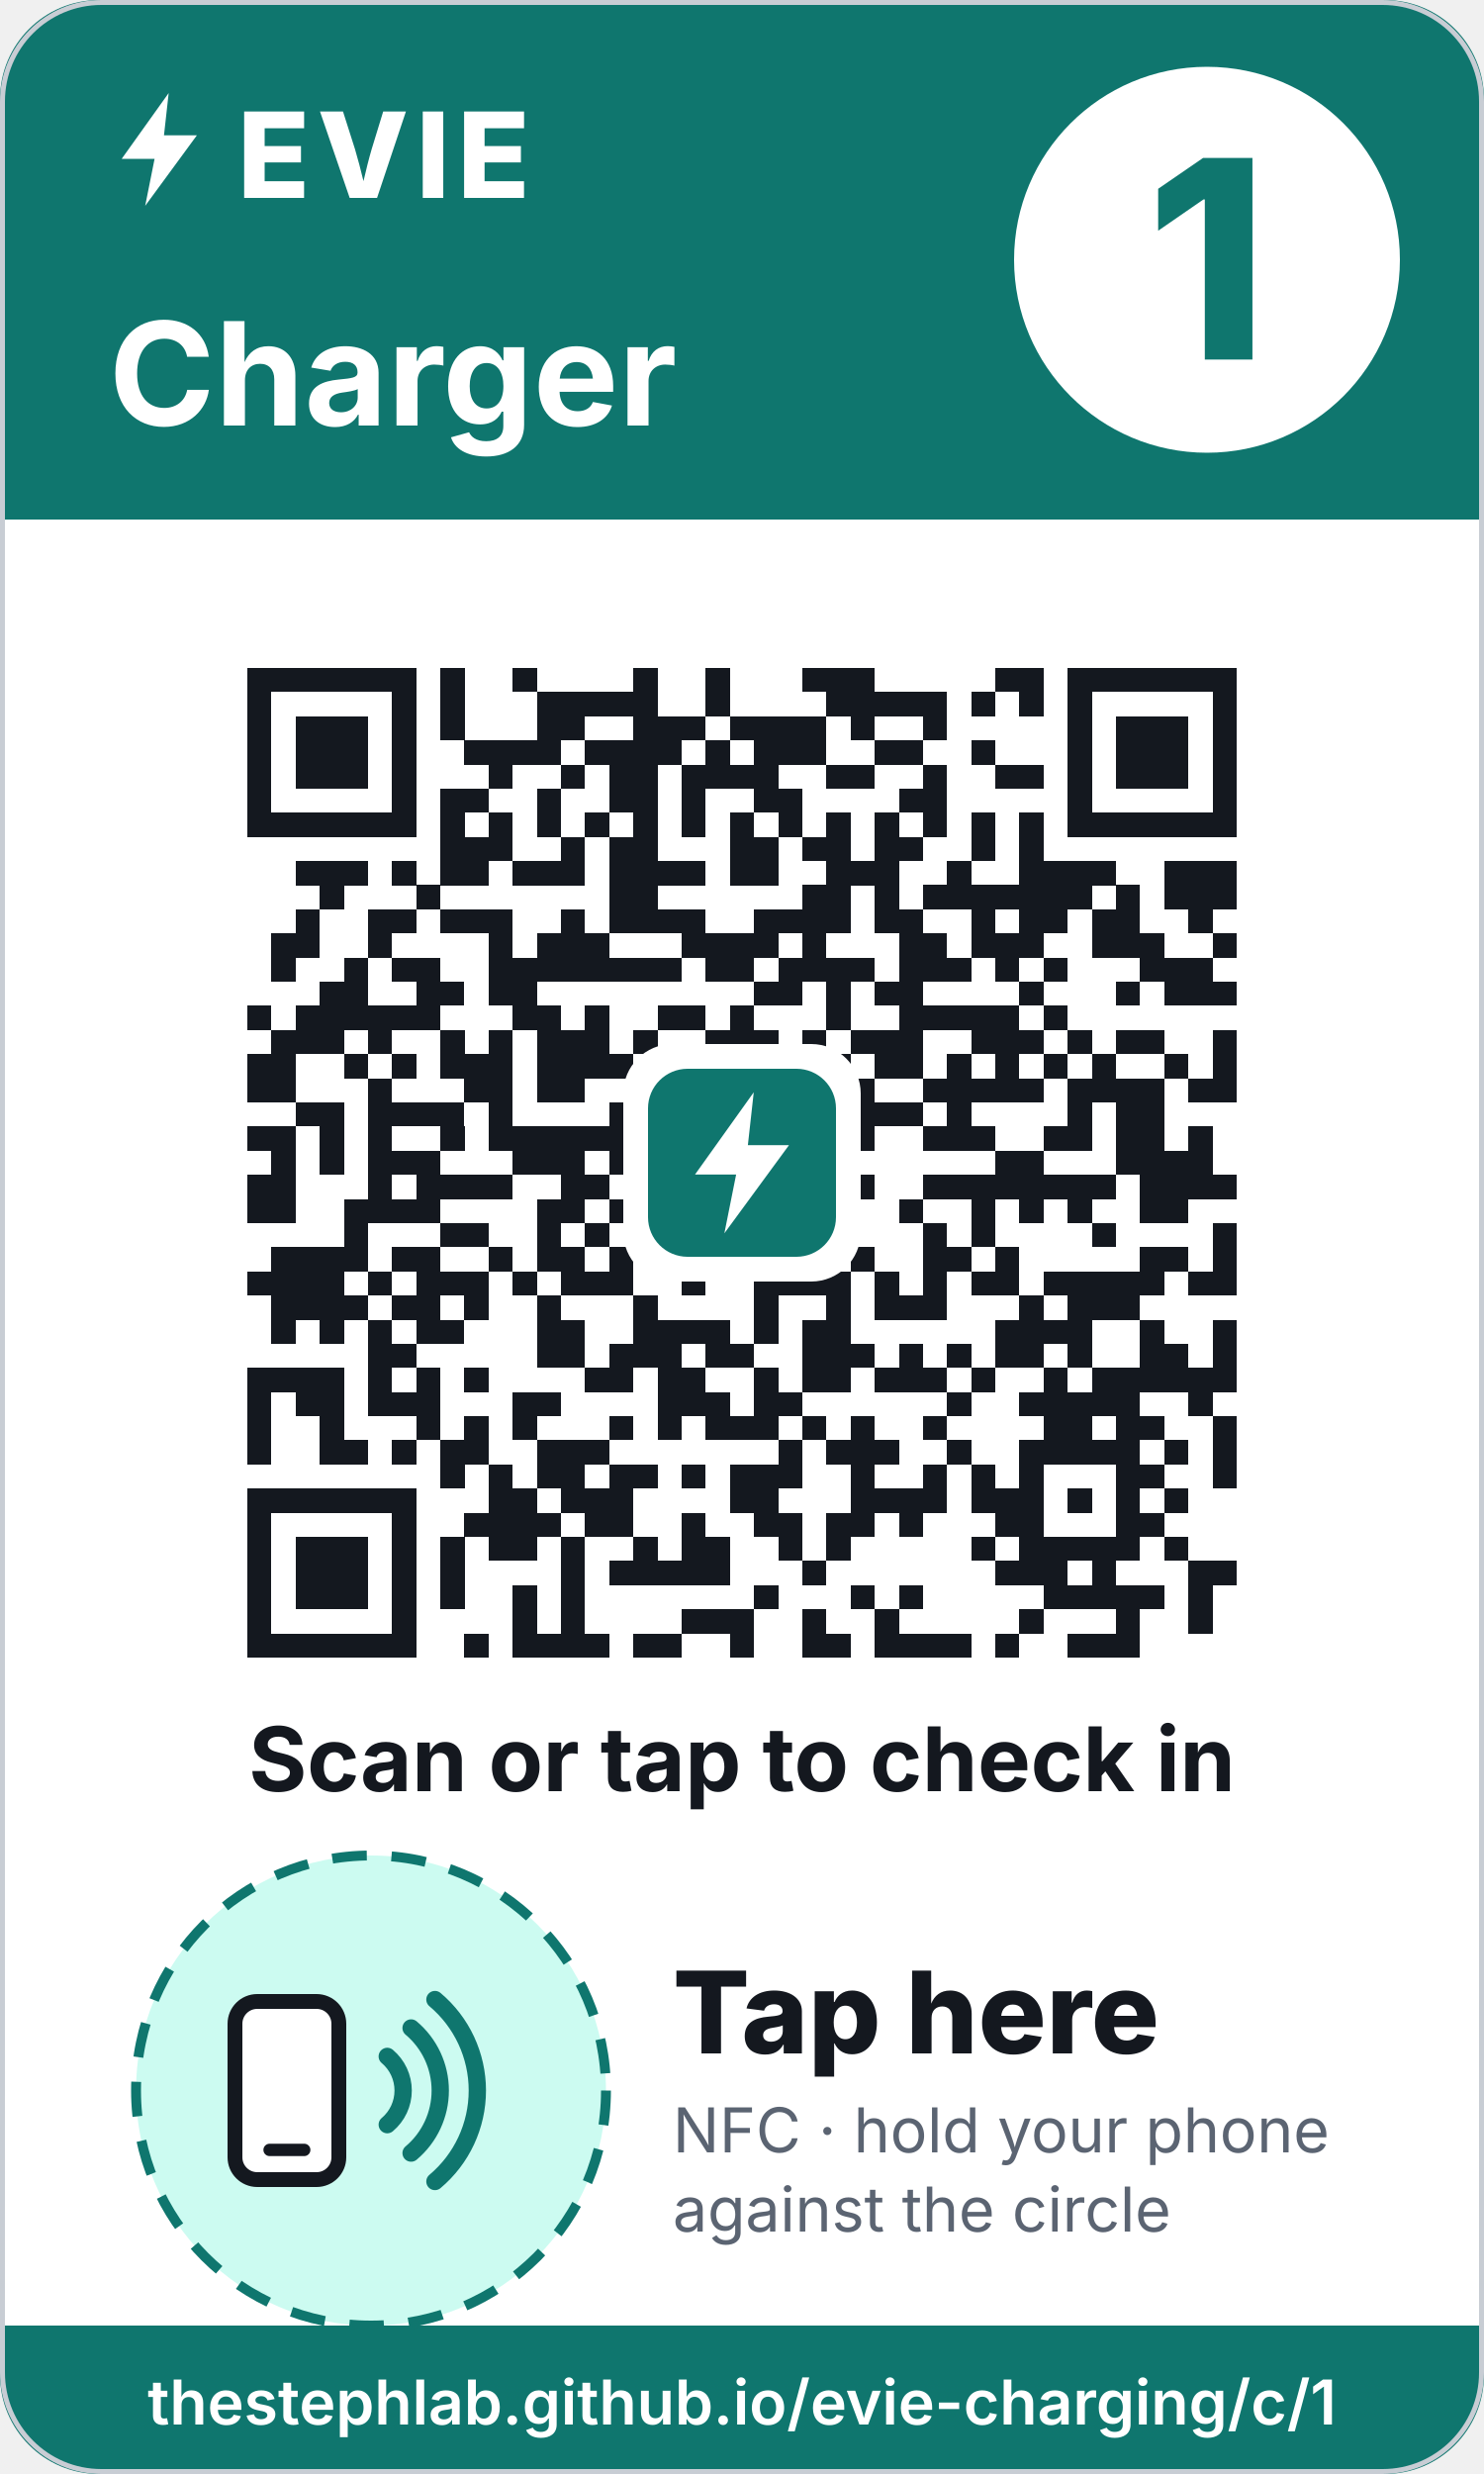
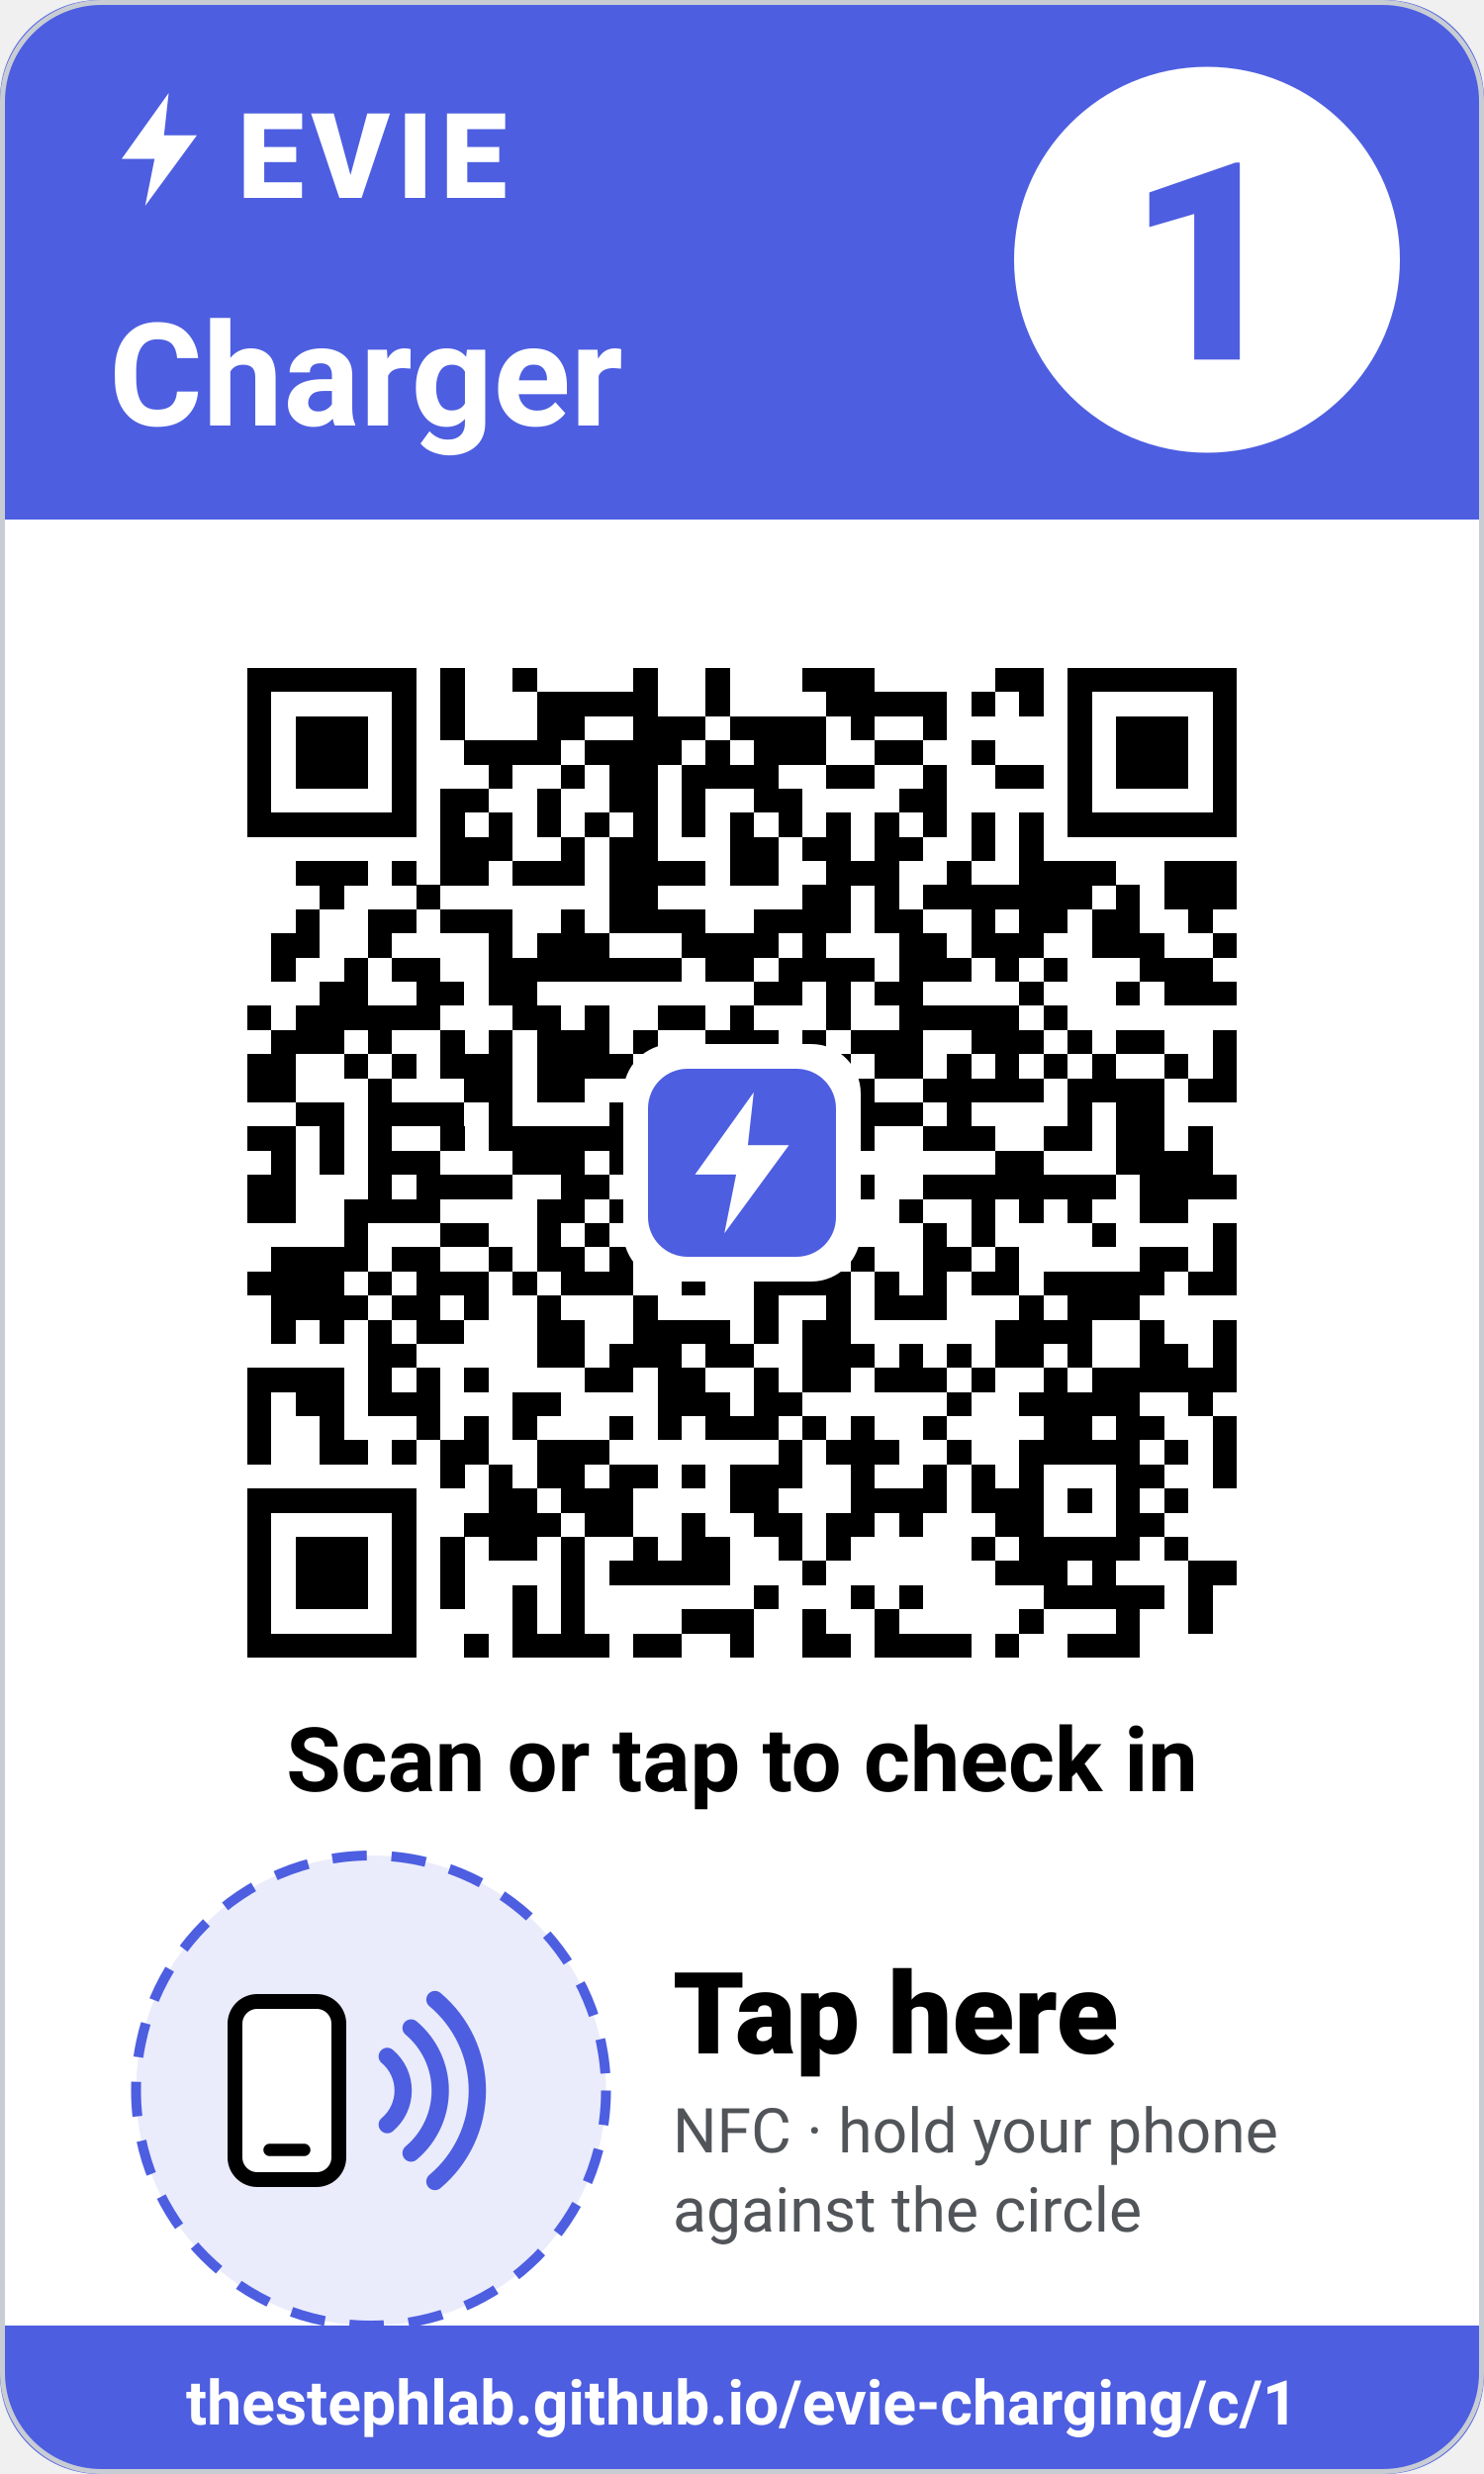
<svg xmlns="http://www.w3.org/2000/svg" width="60mm" height="100mm" viewBox="0 0 600 1000">
  <g>
    <defs>
      <clipPath id="evie-clip-1">
        <rect width="600" height="1000" rx="40" />
      </clipPath>
    </defs>
-     <g clip-path="url(#evie-clip-1)" font-family="'Inter', 'Segoe UI', 'Helvetica Neue', Arial, sans-serif">
+     <g clip-path="url(#evie-clip-1)" font-family="'Roboto', 'Segoe UI', 'Helvetica Neue', Arial, sans-serif">
      <rect width="600" height="1000" fill="#fff" />
-       <rect width="600" height="210" fill="#0f766e" />
+       <rect width="600" height="210" fill="#4D5EE0" />
      <path d="M36 8 16 36h14l-4 20 22-30H34z" transform="translate(34 30) scale(.95)" fill="#fff" />
      <text x="96" y="80" font-size="48" font-weight="800" letter-spacing="3" fill="#fff">EVIE</text>
      <text x="44" y="172" font-size="58" font-weight="700" fill="#fff">Charger</text>
      <circle cx="488" cy="105" r="78" fill="#fff" />
-       <text x="488" y="145.32" text-anchor="middle" font-size="112" font-weight="800" fill="#0f766e">1</text>
-       <path d="M100 270h68.29v9.76h-68.29zM178.05 270h9.76v9.76h-9.76zM207.32 270h9.76v9.76h-9.76zM256.1 270h9.76v9.76h-9.76zM285.37 270h9.76v9.76h-9.76zM324.39 270h29.27v9.76h-29.27zM402.44 270h19.51v9.76h-19.51zM431.71 270h68.29v9.76h-68.29zM100 279.76h9.76v9.76h-9.76zM158.54 279.76h9.76v9.76h-9.76zM178.05 279.76h9.76v9.76h-9.76zM217.07 279.76h48.78v9.76h-48.78zM285.37 279.76h9.76v9.76h-9.76zM334.15 279.76h48.78v9.76h-48.78zM392.68 279.76h9.76v9.76h-9.76zM412.2 279.76h9.76v9.76h-9.76zM431.71 279.76h9.76v9.76h-9.76zM490.24 279.76h9.76v9.76h-9.76zM100 289.51h9.76v9.76h-9.76zM119.51 289.51h29.27v9.76h-29.27zM158.54 289.51h9.76v9.76h-9.76zM178.05 289.51h9.76v9.76h-9.76zM217.07 289.51h19.51v9.76h-19.51zM256.1 289.51h29.27v9.76h-29.27zM295.12 289.51h39.02v9.76h-39.02zM343.9 289.51h9.76v9.76h-9.76zM373.17 289.51h9.76v9.76h-9.76zM431.71 289.51h9.76v9.76h-9.76zM451.22 289.51h29.27v9.76h-29.27zM490.24 289.51h9.76v9.76h-9.76zM100 299.27h9.76v9.76h-9.76zM119.51 299.27h29.27v9.76h-29.27zM158.54 299.27h9.76v9.76h-9.76zM187.8 299.27h39.02v9.76h-39.02zM236.59 299.27h39.02v9.76h-39.02zM285.37 299.27h9.76v9.76h-9.76zM304.88 299.27h29.27v9.76h-29.27zM353.66 299.27h19.51v9.76h-19.51zM392.68 299.27h9.76v9.76h-9.76zM431.71 299.27h9.76v9.76h-9.76zM451.22 299.27h29.27v9.76h-29.27zM490.24 299.27h9.76v9.76h-9.76zM100 309.02h9.76v9.76h-9.76zM119.51 309.02h29.27v9.76h-29.27zM158.54 309.02h9.76v9.76h-9.76zM197.56 309.02h9.76v9.76h-9.76zM226.83 309.02h9.76v9.76h-9.76zM246.34 309.02h19.51v9.76h-19.51zM275.61 309.02h39.02v9.76h-39.02zM334.15 309.02h19.51v9.76h-19.51zM373.17 309.02h9.76v9.76h-9.76zM402.44 309.02h19.51v9.76h-19.51zM431.71 309.02h9.76v9.76h-9.76zM451.22 309.02h29.27v9.76h-29.27zM490.24 309.02h9.76v9.76h-9.76zM100 318.78h9.76v9.76h-9.76zM158.54 318.78h9.76v9.76h-9.76zM178.05 318.78h19.51v9.76h-19.51zM217.07 318.78h9.76v9.76h-9.76zM246.34 318.78h19.51v9.76h-19.51zM275.61 318.78h9.76v9.76h-9.76zM304.88 318.78h19.51v9.76h-19.51zM363.41 318.78h19.51v9.76h-19.51zM431.71 318.78h9.76v9.76h-9.76zM490.24 318.78h9.76v9.76h-9.76zM100 328.54h68.29v9.76h-68.29zM178.05 328.54h9.76v9.76h-9.76zM197.56 328.54h9.76v9.76h-9.76zM217.07 328.54h9.76v9.76h-9.76zM236.59 328.54h9.76v9.76h-9.76zM256.1 328.54h9.76v9.76h-9.76zM275.61 328.54h9.76v9.76h-9.76zM295.12 328.54h9.76v9.76h-9.76zM314.63 328.54h9.76v9.76h-9.76zM334.15 328.54h9.76v9.76h-9.76zM353.66 328.54h9.76v9.76h-9.76zM373.17 328.54h9.76v9.76h-9.76zM392.68 328.54h9.76v9.76h-9.76zM412.2 328.54h9.76v9.76h-9.76zM431.71 328.54h68.29v9.76h-68.29zM178.05 338.29h29.27v9.76h-29.27zM226.83 338.29h9.76v9.76h-9.76zM246.34 338.29h19.51v9.76h-19.51zM295.12 338.29h19.51v9.76h-19.51zM324.39 338.29h19.51v9.76h-19.51zM353.66 338.29h19.51v9.76h-19.51zM392.68 338.29h9.76v9.76h-9.76zM412.2 338.29h9.76v9.76h-9.76zM119.51 348.05h29.27v9.76h-29.27zM158.54 348.05h9.76v9.76h-9.76zM178.05 348.05h19.51v9.76h-19.51zM207.32 348.05h29.27v9.76h-29.27zM246.34 348.05h39.02v9.76h-39.02zM295.12 348.05h19.51v9.76h-19.51zM334.15 348.05h29.27v9.76h-29.27zM382.93 348.05h9.76v9.76h-9.76zM412.2 348.05h39.02v9.76h-39.02zM470.73 348.05h29.27v9.76h-29.27zM129.27 357.8h9.76v9.76h-9.76zM168.29 357.8h9.76v9.76h-9.76zM246.34 357.8h19.51v9.76h-19.51zM324.39 357.8h19.51v9.76h-19.51zM353.66 357.8h9.76v9.76h-9.76zM373.17 357.8h68.29v9.76h-68.29zM451.22 357.8h9.76v9.76h-9.76zM470.73 357.8h29.27v9.76h-29.27zM119.51 367.56h9.76v9.76h-9.76zM148.78 367.56h19.51v9.76h-19.51zM178.05 367.56h29.27v9.76h-29.27zM226.83 367.56h9.76v9.76h-9.76zM246.34 367.56h39.02v9.76h-39.02zM304.88 367.56h39.02v9.76h-39.02zM353.66 367.56h19.51v9.76h-19.51zM392.68 367.56h9.76v9.76h-9.76zM412.2 367.56h19.51v9.76h-19.51zM441.46 367.56h19.51v9.76h-19.51zM480.49 367.56h9.76v9.76h-9.76zM109.76 377.32h19.51v9.76h-19.51zM148.78 377.32h9.76v9.76h-9.76zM197.56 377.32h9.76v9.76h-9.76zM217.07 377.32h29.27v9.76h-29.27zM275.61 377.32h39.02v9.76h-39.02zM324.39 377.32h9.76v9.76h-9.76zM363.41 377.32h19.51v9.76h-19.51zM392.68 377.32h29.27v9.76h-29.27zM441.46 377.32h29.27v9.76h-29.27zM490.24 377.32h9.76v9.76h-9.76zM109.76 387.07h9.76v9.76h-9.76zM139.02 387.07h9.76v9.76h-9.76zM158.54 387.07h19.51v9.76h-19.51zM197.56 387.07h78.05v9.76h-78.05zM285.37 387.07h19.51v9.76h-19.51zM314.63 387.07h39.02v9.76h-39.02zM363.41 387.07h29.27v9.76h-29.27zM402.44 387.07h9.76v9.76h-9.76zM421.95 387.07h9.76v9.76h-9.76zM460.98 387.07h29.27v9.76h-29.27zM129.27 396.83h19.51v9.76h-19.51zM168.29 396.83h19.51v9.76h-19.51zM197.56 396.83h19.51v9.76h-19.51zM304.88 396.83h19.51v9.76h-19.51zM334.15 396.83h9.76v9.76h-9.76zM353.66 396.83h19.51v9.76h-19.51zM412.2 396.83h9.76v9.76h-9.76zM451.22 396.83h9.76v9.76h-9.76zM470.73 396.83h29.27v9.76h-29.27zM100 406.59h9.76v9.76h-9.76zM119.51 406.59h58.54v9.76h-58.54zM207.32 406.59h19.51v9.76h-19.51zM236.59 406.59h9.76v9.76h-9.76zM265.85 406.59h19.51v9.76h-19.51zM295.12 406.59h9.76v9.76h-9.76zM334.15 406.59h9.76v9.76h-9.76zM363.41 406.59h48.78v9.76h-48.78zM421.95 406.59h9.76v9.76h-9.76zM109.76 416.34h29.27v9.76h-29.27zM148.78 416.34h9.76v9.76h-9.76zM178.05 416.34h9.76v9.76h-9.76zM197.56 416.34h9.76v9.76h-9.76zM217.07 416.34h29.27v9.76h-29.27zM256.1 416.34h9.76v9.76h-9.76zM285.37 416.34h29.27v9.76h-29.27zM324.39 416.34h9.76v9.76h-9.76zM343.9 416.34h29.27v9.76h-29.27zM392.68 416.34h29.27v9.76h-29.27zM431.71 416.34h9.76v9.76h-9.76zM451.22 416.34h19.51v9.76h-19.51zM490.24 416.34h9.76v9.76h-9.76zM100 426.1h19.51v9.76h-19.51zM139.02 426.1h9.76v9.76h-9.76zM158.54 426.1h9.76v9.76h-9.76zM178.05 426.1h29.27v9.76h-29.27zM217.07 426.1h39.02v9.76h-39.02zM265.85 426.1h19.51v9.76h-19.51zM295.12 426.1h19.51v9.76h-19.51zM334.15 426.1h9.76v9.76h-9.76zM353.66 426.1h19.51v9.76h-19.51zM382.93 426.1h9.76v9.76h-9.76zM402.44 426.1h9.76v9.76h-9.76zM421.95 426.1h9.76v9.76h-9.76zM441.46 426.1h9.76v9.76h-9.76zM470.73 426.1h9.76v9.76h-9.76zM490.24 426.1h9.76v9.76h-9.76zM100 435.85h19.51v9.76h-19.51zM148.78 435.85h9.76v9.76h-9.76zM187.8 435.85h19.51v9.76h-19.51zM217.07 435.85h19.51v9.76h-19.51zM275.61 435.85h19.51v9.76h-19.51zM314.63 435.85h39.02v9.76h-39.02zM373.17 435.85h48.78v9.76h-48.78zM431.71 435.85h39.02v9.76h-39.02zM480.49 435.85h19.51v9.76h-19.51zM119.51 445.61h19.51v9.76h-19.51zM148.78 445.61h39.02v9.76h-39.02zM197.56 445.61h9.76v9.76h-9.76zM246.34 445.61h29.27v9.76h-29.27zM285.37 445.61h9.76v9.76h-9.76zM314.63 445.61h58.54v9.76h-58.54zM382.93 445.61h9.76v9.76h-9.76zM431.71 445.61h9.76v9.76h-9.76zM451.22 445.61h19.51v9.76h-19.51zM100 455.37h19.51v9.76h-19.51zM129.27 455.37h9.76v9.76h-9.76zM148.78 455.37h9.76v9.76h-9.76zM178.05 455.37h9.76v9.76h-9.76zM197.56 455.37h58.54v9.76h-58.54zM265.85 455.37h9.76v9.76h-9.76zM295.12 455.37h29.27v9.76h-29.27zM343.9 455.37h9.76v9.76h-9.76zM373.17 455.37h29.27v9.76h-29.27zM421.95 455.37h19.51v9.76h-19.51zM451.22 455.37h19.51v9.76h-19.51zM480.49 455.37h9.76v9.76h-9.76zM109.76 465.12h9.76v9.76h-9.76zM129.27 465.12h9.76v9.76h-9.76zM148.78 465.12h29.27v9.76h-29.27zM207.32 465.12h29.27v9.76h-29.27zM246.34 465.12h29.27v9.76h-29.27zM285.37 465.12h9.76v9.76h-9.76zM334.15 465.12h9.76v9.76h-9.76zM402.44 465.12h19.51v9.76h-19.51zM451.22 465.12h39.02v9.76h-39.02zM100 474.88h19.51v9.76h-19.51zM148.78 474.88h9.76v9.76h-9.76zM168.29 474.88h39.02v9.76h-39.02zM226.83 474.88h19.51v9.76h-19.51zM256.1 474.88h19.51v9.76h-19.51zM304.88 474.88h9.76v9.76h-9.76zM324.39 474.88h9.76v9.76h-9.76zM343.9 474.88h9.76v9.76h-9.76zM373.17 474.88h78.05v9.76h-78.05zM460.98 474.88h39.02v9.76h-39.02zM100 484.63h19.51v9.76h-19.51zM139.02 484.63h39.02v9.76h-39.02zM217.07 484.63h19.51v9.76h-19.51zM246.34 484.63h9.76v9.76h-9.76zM265.85 484.63h9.76v9.76h-9.76zM285.37 484.63h9.76v9.76h-9.76zM334.15 484.63h9.76v9.76h-9.76zM363.41 484.63h9.76v9.76h-9.76zM392.68 484.63h9.76v9.76h-9.76zM412.2 484.63h9.76v9.76h-9.76zM431.71 484.63h9.76v9.76h-9.76zM460.98 484.63h19.51v9.76h-19.51zM139.02 494.39h9.76v9.76h-9.76zM178.05 494.39h19.51v9.76h-19.51zM217.07 494.39h9.76v9.76h-9.76zM236.59 494.39h9.76v9.76h-9.76zM256.1 494.39h9.76v9.76h-9.76zM285.37 494.39h19.51v9.76h-19.51zM324.39 494.39h19.51v9.76h-19.51zM373.17 494.39h9.76v9.76h-9.76zM392.68 494.39h9.76v9.76h-9.76zM441.46 494.39h9.76v9.76h-9.76zM490.24 494.39h9.76v9.76h-9.76zM109.76 504.15h39.02v9.76h-39.02zM158.54 504.15h19.51v9.76h-19.51zM197.56 504.15h9.76v9.76h-9.76zM217.07 504.15h19.51v9.76h-19.51zM246.34 504.15h9.76v9.76h-9.76zM275.61 504.15h29.27v9.76h-29.27zM314.63 504.15h19.51v9.76h-19.51zM343.9 504.15h9.76v9.76h-9.76zM373.17 504.15h19.51v9.76h-19.51zM402.44 504.15h9.76v9.76h-9.76zM460.98 504.15h19.51v9.76h-19.51zM490.24 504.15h9.76v9.76h-9.76zM100 513.9h39.02v9.76h-39.02zM148.78 513.9h9.76v9.76h-9.76zM168.29 513.9h29.27v9.76h-29.27zM207.32 513.9h9.76v9.76h-9.76zM226.83 513.9h29.27v9.76h-29.27zM275.61 513.9h9.76v9.76h-9.76zM304.88 513.9h39.02v9.76h-39.02zM353.66 513.9h9.76v9.76h-9.76zM373.17 513.9h9.76v9.76h-9.76zM392.68 513.9h19.51v9.76h-19.51zM421.95 513.9h48.78v9.76h-48.78zM480.49 513.9h19.51v9.76h-19.51zM109.76 523.66h39.02v9.76h-39.02zM158.54 523.66h19.51v9.76h-19.51zM187.8 523.66h9.76v9.76h-9.76zM217.07 523.66h9.76v9.76h-9.76zM256.1 523.66h9.76v9.76h-9.76zM304.88 523.66h9.76v9.76h-9.76zM334.15 523.66h9.76v9.76h-9.76zM353.66 523.66h29.27v9.76h-29.27zM412.2 523.66h9.76v9.76h-9.76zM431.71 523.66h29.27v9.76h-29.27zM109.76 533.41h9.76v9.76h-9.76zM129.27 533.41h9.76v9.76h-9.76zM148.78 533.41h9.76v9.76h-9.76zM168.29 533.41h19.51v9.76h-19.51zM217.07 533.41h19.51v9.76h-19.51zM256.1 533.41h39.02v9.76h-39.02zM304.88 533.41h9.76v9.76h-9.76zM324.39 533.41h19.51v9.76h-19.51zM402.44 533.41h39.02v9.76h-39.02zM460.98 533.41h9.76v9.76h-9.76zM490.24 533.41h9.76v9.76h-9.76zM148.78 543.17h19.51v9.76h-19.51zM217.07 543.17h19.51v9.76h-19.51zM246.34 543.17h29.27v9.76h-29.27zM285.37 543.17h19.51v9.76h-19.51zM324.39 543.17h29.27v9.76h-29.27zM363.41 543.17h9.76v9.76h-9.76zM382.93 543.17h9.76v9.76h-9.76zM402.44 543.17h19.51v9.76h-19.51zM431.71 543.17h9.76v9.76h-9.76zM460.98 543.17h19.51v9.76h-19.51zM490.24 543.17h9.76v9.76h-9.76zM100 552.93h39.02v9.76h-39.02zM148.78 552.93h9.76v9.76h-9.76zM168.29 552.93h9.76v9.76h-9.76zM187.8 552.93h9.76v9.76h-9.76zM236.59 552.93h19.51v9.76h-19.51zM265.85 552.93h19.51v9.76h-19.51zM304.88 552.93h9.76v9.76h-9.76zM324.39 552.93h19.51v9.76h-19.51zM353.66 552.93h29.27v9.76h-29.27zM392.68 552.93h9.76v9.76h-9.76zM421.95 552.93h9.76v9.76h-9.76zM441.46 552.93h58.54v9.76h-58.54zM100 562.68h9.76v9.76h-9.76zM119.51 562.68h19.51v9.76h-19.51zM148.78 562.68h29.27v9.76h-29.27zM207.32 562.68h19.51v9.76h-19.51zM265.85 562.68h29.27v9.76h-29.27zM304.88 562.68h19.51v9.76h-19.51zM382.93 562.68h9.76v9.76h-9.76zM412.2 562.68h48.78v9.76h-48.78zM480.49 562.68h9.76v9.76h-9.76zM100 572.44h9.76v9.76h-9.76zM129.27 572.44h9.76v9.76h-9.76zM168.29 572.44h9.76v9.76h-9.76zM187.8 572.44h9.76v9.76h-9.76zM207.32 572.44h9.76v9.76h-9.76zM246.34 572.44h9.76v9.76h-9.76zM265.85 572.44h9.76v9.76h-9.76zM285.37 572.44h29.27v9.76h-29.27zM324.39 572.44h9.76v9.76h-9.76zM343.9 572.44h9.76v9.76h-9.76zM373.17 572.44h9.76v9.76h-9.76zM421.95 572.44h19.51v9.76h-19.51zM451.22 572.44h19.51v9.76h-19.51zM490.24 572.44h9.76v9.76h-9.76zM100 582.2h9.76v9.76h-9.76zM129.27 582.2h19.51v9.76h-19.51zM158.54 582.2h9.76v9.76h-9.76zM178.05 582.2h19.51v9.76h-19.51zM217.07 582.2h29.27v9.76h-29.27zM314.63 582.2h9.76v9.76h-9.76zM334.15 582.2h29.27v9.76h-29.27zM382.93 582.2h9.76v9.76h-9.76zM412.2 582.2h48.78v9.76h-48.78zM470.73 582.2h9.76v9.76h-9.76zM490.24 582.2h9.76v9.76h-9.76zM178.05 591.95h9.76v9.76h-9.76zM197.56 591.95h9.76v9.76h-9.76zM217.07 591.95h19.51v9.76h-19.51zM246.34 591.95h19.51v9.76h-19.51zM275.61 591.95h9.76v9.76h-9.76zM295.12 591.95h29.27v9.76h-29.27zM343.9 591.95h9.76v9.76h-9.76zM373.17 591.95h9.76v9.76h-9.76zM392.68 591.95h9.76v9.76h-9.76zM412.2 591.95h9.76v9.76h-9.76zM451.22 591.95h19.51v9.76h-19.51zM490.24 591.95h9.76v9.76h-9.76zM100 601.71h68.29v9.76h-68.29zM197.56 601.71h19.51v9.76h-19.51zM226.83 601.71h29.27v9.76h-29.27zM295.12 601.71h19.51v9.76h-19.51zM343.9 601.71h39.02v9.76h-39.02zM392.68 601.71h29.27v9.76h-29.27zM431.71 601.71h9.76v9.76h-9.76zM451.22 601.71h9.76v9.76h-9.76zM470.73 601.71h9.76v9.76h-9.76zM100 611.46h9.76v9.76h-9.76zM158.54 611.46h9.76v9.76h-9.76zM187.8 611.46h39.02v9.76h-39.02zM236.59 611.46h19.51v9.76h-19.51zM275.61 611.46h9.76v9.76h-9.76zM304.88 611.46h19.51v9.76h-19.51zM334.15 611.46h19.51v9.76h-19.51zM363.41 611.46h9.76v9.76h-9.76zM402.44 611.46h19.51v9.76h-19.51zM451.22 611.46h19.51v9.76h-19.51zM100 621.22h9.76v9.76h-9.76zM119.51 621.22h29.27v9.76h-29.27zM158.54 621.22h9.76v9.76h-9.76zM178.05 621.22h9.76v9.76h-9.76zM197.56 621.22h19.51v9.76h-19.51zM226.83 621.22h9.76v9.76h-9.76zM256.1 621.22h9.76v9.76h-9.76zM275.61 621.22h19.51v9.76h-19.51zM314.63 621.22h9.76v9.76h-9.76zM334.15 621.22h9.76v9.76h-9.76zM392.68 621.22h9.76v9.76h-9.76zM412.2 621.22h48.78v9.76h-48.78zM470.73 621.22h9.76v9.76h-9.76zM100 630.98h9.76v9.76h-9.76zM119.51 630.98h29.27v9.76h-29.27zM158.54 630.98h9.76v9.76h-9.76zM178.05 630.98h9.76v9.76h-9.76zM226.83 630.98h9.76v9.76h-9.76zM246.34 630.98h48.78v9.76h-48.78zM324.39 630.98h9.76v9.76h-9.76zM402.44 630.98h29.27v9.76h-29.27zM441.46 630.98h9.76v9.76h-9.76zM480.49 630.98h19.51v9.76h-19.51zM100 640.73h9.76v9.76h-9.76zM119.51 640.73h29.27v9.76h-29.27zM158.54 640.73h9.76v9.76h-9.76zM178.05 640.73h9.76v9.76h-9.76zM207.32 640.73h9.76v9.76h-9.76zM226.83 640.73h9.76v9.76h-9.76zM304.88 640.73h9.76v9.76h-9.76zM343.9 640.73h9.76v9.76h-9.76zM363.41 640.73h9.76v9.76h-9.76zM421.95 640.73h48.78v9.76h-48.78zM480.49 640.73h9.76v9.76h-9.76zM100 650.49h9.76v9.76h-9.76zM158.54 650.49h9.76v9.76h-9.76zM207.32 650.49h9.76v9.76h-9.76zM226.83 650.49h9.76v9.76h-9.76zM275.61 650.49h29.27v9.76h-29.27zM324.39 650.49h9.76v9.76h-9.76zM353.66 650.49h9.76v9.76h-9.76zM412.2 650.49h9.76v9.76h-9.76zM451.22 650.49h9.76v9.76h-9.76zM480.49 650.49h9.76v9.76h-9.76zM100 660.24h68.29v9.76h-68.29zM187.8 660.24h9.76v9.76h-9.76zM207.32 660.24h39.02v9.76h-39.02zM256.1 660.24h19.51v9.76h-19.51zM295.12 660.24h9.76v9.76h-9.76zM324.39 660.24h19.51v9.76h-19.51zM353.66 660.24h39.02v9.76h-39.02zM402.44 660.24h9.76v9.76h-9.76zM431.71 660.24h29.27v9.76h-29.27z" fill="#14181f" shape-rendering="crispEdges" />
+       <text x="488" y="145.32" text-anchor="middle" font-size="112" font-weight="800" fill="#4D5EE0">1</text>
+       <path d="M100 270h68.29v9.76h-68.29zM178.05 270h9.76v9.76h-9.76zM207.32 270h9.76v9.76h-9.76zM256.1 270h9.76v9.76h-9.76zM285.37 270h9.76v9.76h-9.76zM324.39 270h29.27v9.76h-29.27zM402.44 270h19.51v9.76h-19.51zM431.71 270h68.29v9.76h-68.29zM100 279.76h9.76v9.76h-9.76zM158.54 279.76h9.76v9.76h-9.76zM178.05 279.76h9.76v9.76h-9.76zM217.07 279.76h48.78v9.76h-48.78zM285.37 279.76h9.76v9.76h-9.76zM334.15 279.76h48.78v9.76h-48.78zM392.68 279.76h9.76v9.76h-9.76zM412.2 279.76h9.76v9.76h-9.76zM431.71 279.76h9.76v9.76h-9.76zM490.24 279.76h9.76v9.76h-9.76zM100 289.51h9.76v9.76h-9.76zM119.51 289.51h29.27v9.76h-29.27zM158.54 289.51h9.76v9.76h-9.76zM178.05 289.51h9.76v9.76h-9.76zM217.07 289.51h19.51v9.76h-19.51zM256.1 289.51h29.27v9.76h-29.27zM295.12 289.51h39.02v9.76h-39.02zM343.9 289.51h9.76v9.76h-9.76zM373.17 289.51h9.76v9.76h-9.76zM431.71 289.51h9.76v9.76h-9.76zM451.22 289.51h29.27v9.76h-29.27zM490.24 289.51h9.76v9.76h-9.76zM100 299.27h9.76v9.76h-9.76zM119.51 299.27h29.27v9.76h-29.27zM158.54 299.27h9.76v9.76h-9.76zM187.8 299.27h39.02v9.76h-39.02zM236.59 299.27h39.02v9.76h-39.02zM285.37 299.27h9.76v9.76h-9.76zM304.88 299.27h29.27v9.76h-29.27zM353.66 299.27h19.51v9.76h-19.51zM392.68 299.27h9.76v9.76h-9.76zM431.71 299.27h9.76v9.76h-9.76zM451.22 299.27h29.27v9.76h-29.27zM490.24 299.27h9.76v9.76h-9.76zM100 309.02h9.76v9.76h-9.76zM119.51 309.02h29.27v9.76h-29.27zM158.54 309.02h9.76v9.76h-9.76zM197.56 309.02h9.76v9.76h-9.76zM226.83 309.02h9.76v9.76h-9.76zM246.34 309.02h19.51v9.76h-19.51zM275.61 309.02h39.02v9.76h-39.02zM334.15 309.02h19.51v9.76h-19.51zM373.17 309.02h9.76v9.76h-9.76zM402.44 309.02h19.51v9.76h-19.51zM431.71 309.02h9.76v9.76h-9.76zM451.22 309.02h29.27v9.76h-29.27zM490.24 309.02h9.76v9.76h-9.76zM100 318.78h9.76v9.76h-9.76zM158.54 318.78h9.76v9.76h-9.76zM178.05 318.78h19.51v9.76h-19.51zM217.07 318.78h9.76v9.76h-9.76zM246.34 318.78h19.51v9.76h-19.51zM275.61 318.78h9.76v9.76h-9.76zM304.88 318.78h19.51v9.76h-19.51zM363.41 318.78h19.51v9.76h-19.51zM431.71 318.78h9.76v9.76h-9.76zM490.24 318.78h9.76v9.76h-9.76zM100 328.54h68.29v9.76h-68.29zM178.05 328.54h9.76v9.76h-9.76zM197.56 328.54h9.76v9.76h-9.76zM217.07 328.54h9.76v9.76h-9.76zM236.59 328.54h9.76v9.76h-9.76zM256.1 328.54h9.76v9.76h-9.76zM275.61 328.54h9.76v9.76h-9.76zM295.12 328.54h9.76v9.76h-9.76zM314.63 328.54h9.76v9.76h-9.76zM334.15 328.54h9.76v9.76h-9.76zM353.66 328.54h9.76v9.76h-9.76zM373.17 328.54h9.76v9.76h-9.76zM392.68 328.54h9.76v9.76h-9.76zM412.2 328.54h9.76v9.76h-9.76zM431.71 328.54h68.29v9.76h-68.29zM178.05 338.29h29.27v9.76h-29.27zM226.83 338.29h9.76v9.76h-9.76zM246.34 338.29h19.51v9.76h-19.51zM295.12 338.29h19.51v9.76h-19.51zM324.39 338.29h19.51v9.76h-19.51zM353.66 338.29h19.51v9.76h-19.51zM392.68 338.29h9.76v9.76h-9.76zM412.2 338.29h9.76v9.76h-9.76zM119.51 348.05h29.27v9.76h-29.27zM158.54 348.05h9.76v9.76h-9.76zM178.05 348.05h19.51v9.76h-19.51zM207.32 348.05h29.27v9.76h-29.27zM246.34 348.05h39.02v9.76h-39.02zM295.12 348.05h19.51v9.76h-19.51zM334.15 348.05h29.27v9.76h-29.27zM382.93 348.05h9.76v9.76h-9.76zM412.2 348.05h39.02v9.76h-39.02zM470.73 348.05h29.27v9.76h-29.27zM129.27 357.8h9.76v9.76h-9.76zM168.29 357.8h9.76v9.76h-9.76zM246.34 357.8h19.51v9.76h-19.51zM324.39 357.8h19.51v9.76h-19.51zM353.66 357.8h9.76v9.76h-9.76zM373.17 357.8h68.29v9.76h-68.29zM451.22 357.8h9.76v9.76h-9.76zM470.73 357.8h29.27v9.76h-29.27zM119.51 367.56h9.76v9.76h-9.76zM148.78 367.56h19.51v9.76h-19.51zM178.05 367.56h29.27v9.76h-29.27zM226.83 367.56h9.76v9.76h-9.76zM246.34 367.56h39.02v9.76h-39.02zM304.88 367.56h39.02v9.76h-39.02zM353.66 367.56h19.51v9.76h-19.51zM392.68 367.56h9.76v9.76h-9.76zM412.2 367.56h19.51v9.76h-19.51zM441.46 367.56h19.51v9.76h-19.51zM480.49 367.56h9.76v9.76h-9.76zM109.76 377.32h19.51v9.76h-19.51zM148.78 377.32h9.76v9.76h-9.76zM197.56 377.32h9.76v9.76h-9.76zM217.07 377.32h29.27v9.76h-29.27zM275.61 377.32h39.02v9.76h-39.02zM324.39 377.32h9.76v9.76h-9.76zM363.41 377.32h19.51v9.76h-19.51zM392.68 377.32h29.27v9.76h-29.27zM441.46 377.32h29.27v9.76h-29.27zM490.24 377.32h9.76v9.76h-9.76zM109.76 387.07h9.76v9.76h-9.76zM139.02 387.07h9.76v9.76h-9.76zM158.54 387.07h19.51v9.76h-19.51zM197.56 387.07h78.05v9.76h-78.05zM285.37 387.07h19.51v9.76h-19.51zM314.63 387.07h39.02v9.76h-39.02zM363.41 387.07h29.27v9.76h-29.27zM402.44 387.07h9.76v9.76h-9.76zM421.95 387.07h9.76v9.76h-9.76zM460.98 387.07h29.27v9.76h-29.27zM129.27 396.83h19.51v9.76h-19.51zM168.29 396.83h19.51v9.76h-19.51zM197.56 396.83h19.51v9.76h-19.51zM304.88 396.83h19.51v9.76h-19.51zM334.15 396.83h9.76v9.76h-9.76zM353.66 396.83h19.51v9.76h-19.51zM412.2 396.83h9.76v9.76h-9.76zM451.22 396.83h9.76v9.76h-9.76zM470.73 396.83h29.27v9.76h-29.27zM100 406.59h9.76v9.76h-9.76zM119.51 406.59h58.54v9.76h-58.54zM207.32 406.59h19.51v9.76h-19.51zM236.59 406.59h9.76v9.76h-9.76zM265.85 406.59h19.51v9.76h-19.51zM295.12 406.59h9.76v9.76h-9.76zM334.15 406.59h9.76v9.76h-9.76zM363.41 406.59h48.78v9.76h-48.78zM421.95 406.59h9.76v9.76h-9.76zM109.76 416.34h29.27v9.76h-29.27zM148.78 416.34h9.76v9.76h-9.76zM178.05 416.34h9.76v9.76h-9.76zM197.56 416.34h9.76v9.76h-9.76zM217.07 416.34h29.27v9.76h-29.27zM256.1 416.34h9.76v9.76h-9.76zM285.37 416.34h29.27v9.76h-29.27zM324.39 416.34h9.76v9.76h-9.76zM343.9 416.34h29.27v9.76h-29.27zM392.68 416.34h29.27v9.76h-29.27zM431.71 416.34h9.76v9.76h-9.76zM451.22 416.34h19.51v9.76h-19.51zM490.24 416.34h9.76v9.76h-9.76zM100 426.1h19.51v9.76h-19.51zM139.02 426.1h9.76v9.76h-9.76zM158.54 426.1h9.76v9.76h-9.76zM178.05 426.1h29.27v9.76h-29.27zM217.07 426.1h39.02v9.76h-39.02zM265.85 426.1h19.51v9.76h-19.51zM295.12 426.1h19.51v9.76h-19.51zM334.15 426.1h9.76v9.76h-9.76zM353.66 426.1h19.51v9.76h-19.51zM382.93 426.1h9.76v9.76h-9.76zM402.44 426.1h9.76v9.76h-9.76zM421.95 426.1h9.76v9.76h-9.76zM441.46 426.1h9.76v9.76h-9.76zM470.73 426.1h9.76v9.76h-9.76zM490.24 426.1h9.76v9.76h-9.76zM100 435.85h19.51v9.76h-19.51zM148.78 435.85h9.76v9.76h-9.76zM187.8 435.85h19.51v9.76h-19.51zM217.07 435.85h19.51v9.76h-19.51zM275.61 435.85h19.51v9.76h-19.51zM314.63 435.85h39.02v9.76h-39.02zM373.17 435.85h48.78v9.76h-48.78zM431.71 435.85h39.02v9.76h-39.02zM480.49 435.85h19.51v9.76h-19.51zM119.51 445.61h19.51v9.76h-19.51zM148.78 445.61h39.02v9.76h-39.02zM197.56 445.61h9.76v9.76h-9.76zM246.34 445.61h29.27v9.76h-29.27zM285.37 445.61h9.76v9.76h-9.76zM314.63 445.61h58.54v9.76h-58.54zM382.93 445.61h9.76v9.76h-9.76zM431.71 445.61h9.76v9.76h-9.76zM451.22 445.61h19.51v9.76h-19.51zM100 455.37h19.51v9.76h-19.51zM129.27 455.37h9.76v9.76h-9.76zM148.78 455.37h9.76v9.76h-9.76zM178.05 455.37h9.76v9.76h-9.76zM197.56 455.37h58.54v9.76h-58.54zM265.85 455.37h9.76v9.76h-9.76zM295.12 455.37h29.27v9.76h-29.27zM343.9 455.37h9.76v9.76h-9.76zM373.17 455.37h29.27v9.76h-29.27zM421.95 455.37h19.51v9.76h-19.51zM451.22 455.37h19.51v9.76h-19.51zM480.49 455.37h9.76v9.76h-9.76zM109.76 465.12h9.76v9.76h-9.76zM129.27 465.12h9.76v9.76h-9.76zM148.78 465.12h29.27v9.76h-29.27zM207.32 465.12h29.27v9.76h-29.27zM246.34 465.12h29.27v9.76h-29.27zM285.37 465.12h9.76v9.76h-9.76zM334.15 465.12h9.76v9.76h-9.76zM402.44 465.12h19.51v9.76h-19.51zM451.22 465.12h39.02v9.76h-39.02zM100 474.88h19.51v9.76h-19.51zM148.78 474.88h9.76v9.76h-9.76zM168.29 474.88h39.02v9.76h-39.02zM226.83 474.88h19.51v9.76h-19.51zM256.1 474.88h19.51v9.76h-19.51zM304.88 474.88h9.76v9.76h-9.76zM324.39 474.88h9.76v9.76h-9.76zM343.9 474.88h9.76v9.76h-9.76zM373.17 474.88h78.05v9.76h-78.05zM460.98 474.88h39.02v9.76h-39.02zM100 484.63h19.51v9.76h-19.51zM139.02 484.63h39.02v9.76h-39.02zM217.07 484.63h19.51v9.76h-19.51zM246.34 484.63h9.76v9.76h-9.76zM265.85 484.63h9.76v9.76h-9.76zM285.37 484.63h9.76v9.76h-9.76zM334.15 484.63h9.76v9.76h-9.76zM363.41 484.63h9.76v9.76h-9.76zM392.68 484.63h9.76v9.76h-9.76zM412.2 484.63h9.76v9.76h-9.76zM431.71 484.63h9.76v9.76h-9.76zM460.98 484.63h19.51v9.76h-19.51zM139.02 494.39h9.76v9.76h-9.76zM178.05 494.39h19.51v9.76h-19.51zM217.07 494.39h9.76v9.76h-9.76zM236.59 494.39h9.76v9.76h-9.76zM256.1 494.39h9.76v9.76h-9.76zM285.37 494.39h19.51v9.76h-19.51zM324.39 494.39h19.51v9.76h-19.51zM373.17 494.39h9.76v9.76h-9.76zM392.68 494.39h9.76v9.76h-9.76zM441.46 494.39h9.76v9.76h-9.76zM490.24 494.39h9.76v9.76h-9.76zM109.76 504.15h39.02v9.76h-39.02zM158.54 504.15h19.51v9.76h-19.51zM197.56 504.15h9.76v9.76h-9.76zM217.07 504.15h19.51v9.76h-19.51zM246.34 504.15h9.76v9.76h-9.76zM275.61 504.15h29.27v9.76h-29.27zM314.63 504.15h19.51v9.76h-19.51zM343.9 504.15h9.76v9.76h-9.76zM373.17 504.15h19.51v9.76h-19.51zM402.44 504.15h9.76v9.76h-9.76zM460.98 504.15h19.51v9.76h-19.51zM490.24 504.15h9.76v9.76h-9.76zM100 513.9h39.02v9.76h-39.02zM148.78 513.9h9.76v9.76h-9.76zM168.29 513.9h29.27v9.76h-29.27zM207.32 513.9h9.76v9.76h-9.76zM226.83 513.9h29.27v9.76h-29.27zM275.61 513.9h9.76v9.76h-9.76zM304.88 513.9h39.02v9.76h-39.02zM353.66 513.9h9.76v9.76h-9.76zM373.17 513.9h9.76v9.76h-9.76zM392.68 513.9h19.51v9.76h-19.51zM421.95 513.9h48.78v9.76h-48.78zM480.49 513.9h19.51v9.76h-19.51zM109.76 523.66h39.02v9.76h-39.02zM158.54 523.66h19.51v9.76h-19.51zM187.8 523.66h9.76v9.76h-9.76zM217.07 523.66h9.76v9.76h-9.76zM256.1 523.66h9.76v9.76h-9.76zM304.88 523.66h9.76v9.76h-9.76zM334.15 523.66h9.76v9.76h-9.76zM353.66 523.66h29.27v9.76h-29.27zM412.2 523.66h9.76v9.76h-9.76zM431.71 523.66h29.27v9.76h-29.27zM109.76 533.41h9.76v9.76h-9.76zM129.27 533.41h9.76v9.76h-9.76zM148.78 533.41h9.76v9.76h-9.76zM168.29 533.41h19.51v9.76h-19.51zM217.07 533.41h19.51v9.76h-19.51zM256.1 533.41h39.02v9.76h-39.02zM304.88 533.41h9.76v9.76h-9.76zM324.39 533.41h19.51v9.76h-19.51zM402.44 533.41h39.02v9.76h-39.02zM460.98 533.41h9.76v9.76h-9.76zM490.24 533.41h9.76v9.76h-9.76zM148.78 543.17h19.51v9.76h-19.51zM217.07 543.17h19.51v9.76h-19.51zM246.34 543.17h29.27v9.76h-29.27zM285.37 543.17h19.51v9.76h-19.51zM324.39 543.17h29.27v9.76h-29.27zM363.41 543.17h9.76v9.76h-9.76zM382.93 543.17h9.76v9.76h-9.76zM402.44 543.17h19.51v9.76h-19.51zM431.71 543.17h9.76v9.76h-9.76zM460.98 543.17h19.51v9.76h-19.51zM490.24 543.17h9.76v9.76h-9.76zM100 552.93h39.02v9.76h-39.02zM148.78 552.93h9.76v9.76h-9.76zM168.29 552.93h9.76v9.76h-9.76zM187.8 552.93h9.76v9.76h-9.76zM236.59 552.93h19.51v9.76h-19.51zM265.85 552.93h19.51v9.76h-19.51zM304.88 552.93h9.76v9.76h-9.76zM324.39 552.93h19.51v9.76h-19.51zM353.66 552.93h29.27v9.76h-29.27zM392.68 552.93h9.76v9.76h-9.76zM421.95 552.93h9.76v9.76h-9.76zM441.46 552.93h58.54v9.76h-58.54zM100 562.68h9.76v9.76h-9.76zM119.51 562.68h19.51v9.76h-19.51zM148.78 562.68h29.27v9.76h-29.27zM207.32 562.68h19.51v9.76h-19.51zM265.85 562.68h29.27v9.76h-29.27zM304.88 562.68h19.51v9.76h-19.51zM382.93 562.68h9.76v9.76h-9.76zM412.2 562.68h48.78v9.76h-48.78zM480.49 562.68h9.76v9.76h-9.76zM100 572.44h9.76v9.76h-9.76zM129.27 572.44h9.76v9.76h-9.76zM168.29 572.44h9.76v9.76h-9.76zM187.8 572.44h9.76v9.76h-9.76zM207.32 572.44h9.76v9.76h-9.76zM246.34 572.44h9.76v9.76h-9.76zM265.85 572.44h9.76v9.76h-9.76zM285.37 572.44h29.27v9.76h-29.27zM324.39 572.44h9.76v9.76h-9.76zM343.9 572.44h9.76v9.76h-9.76zM373.17 572.44h9.76v9.76h-9.76zM421.95 572.44h19.51v9.76h-19.51zM451.22 572.44h19.51v9.76h-19.51zM490.24 572.44h9.76v9.76h-9.76zM100 582.2h9.76v9.76h-9.76zM129.27 582.2h19.51v9.76h-19.51zM158.54 582.2h9.76v9.76h-9.76zM178.05 582.2h19.51v9.76h-19.51zM217.07 582.2h29.27v9.76h-29.27zM314.63 582.2h9.76v9.76h-9.76zM334.15 582.2h29.27v9.76h-29.27zM382.93 582.2h9.76v9.76h-9.76zM412.2 582.2h48.78v9.76h-48.78zM470.73 582.2h9.76v9.76h-9.76zM490.24 582.2h9.76v9.76h-9.76zM178.05 591.95h9.76v9.76h-9.76zM197.56 591.95h9.76v9.76h-9.76zM217.07 591.95h19.51v9.76h-19.51zM246.34 591.95h19.51v9.76h-19.51zM275.61 591.95h9.76v9.76h-9.76zM295.12 591.95h29.27v9.76h-29.27zM343.9 591.95h9.76v9.76h-9.76zM373.17 591.95h9.76v9.76h-9.76zM392.68 591.95h9.76v9.76h-9.76zM412.2 591.95h9.76v9.76h-9.76zM451.22 591.95h19.51v9.76h-19.51zM490.24 591.95h9.76v9.76h-9.76zM100 601.71h68.29v9.76h-68.29zM197.56 601.71h19.51v9.76h-19.51zM226.83 601.71h29.27v9.76h-29.27zM295.12 601.71h19.51v9.76h-19.51zM343.9 601.71h39.02v9.76h-39.02zM392.68 601.71h29.27v9.76h-29.27zM431.71 601.71h9.76v9.76h-9.76zM451.22 601.71h9.76v9.76h-9.76zM470.73 601.71h9.76v9.76h-9.76zM100 611.46h9.76v9.76h-9.76zM158.54 611.46h9.76v9.76h-9.76zM187.8 611.46h39.02v9.76h-39.02zM236.59 611.46h19.51v9.76h-19.51zM275.61 611.46h9.76v9.76h-9.76zM304.88 611.46h19.51v9.76h-19.51zM334.15 611.46h19.51v9.76h-19.51zM363.41 611.46h9.76v9.76h-9.76zM402.44 611.46h19.51v9.76h-19.51zM451.22 611.46h19.51v9.76h-19.51zM100 621.22h9.76v9.76h-9.76zM119.51 621.22h29.27v9.76h-29.27zM158.54 621.22h9.76v9.76h-9.76zM178.05 621.22h9.76v9.76h-9.76zM197.56 621.22h19.51v9.76h-19.51zM226.83 621.22h9.76v9.76h-9.76zM256.1 621.22h9.76v9.76h-9.76zM275.61 621.22h19.51v9.76h-19.51zM314.63 621.22h9.76v9.76h-9.76zM334.15 621.22h9.76v9.76h-9.76zM392.68 621.22h9.76v9.76h-9.76zM412.2 621.22h48.78v9.76h-48.78zM470.73 621.22h9.76v9.76h-9.76zM100 630.98h9.76v9.76h-9.76zM119.51 630.98h29.27v9.76h-29.27zM158.54 630.98h9.76v9.76h-9.76zM178.05 630.98h9.76v9.76h-9.76zM226.83 630.98h9.76v9.76h-9.76zM246.34 630.98h48.78v9.76h-48.78zM324.39 630.98h9.76v9.76h-9.76zM402.44 630.98h29.27v9.76h-29.27zM441.46 630.98h9.76v9.76h-9.76zM480.49 630.98h19.51v9.76h-19.51zM100 640.73h9.76v9.76h-9.76zM119.51 640.73h29.27v9.76h-29.27zM158.54 640.73h9.76v9.76h-9.76zM178.05 640.73h9.76v9.76h-9.76zM207.32 640.73h9.76v9.76h-9.76zM226.83 640.73h9.76v9.76h-9.76zM304.88 640.73h9.76v9.76h-9.76zM343.9 640.73h9.76v9.76h-9.76zM363.41 640.73h9.76v9.76h-9.76zM421.95 640.73h48.78v9.76h-48.78zM480.49 640.73h9.76v9.76h-9.76zM100 650.49h9.76v9.76h-9.76zM158.54 650.49h9.76v9.76h-9.76zM207.32 650.49h9.76v9.76h-9.76zM226.83 650.49h9.76v9.76h-9.76zM275.61 650.49h29.27v9.76h-29.27zM324.39 650.49h9.76v9.76h-9.76zM353.66 650.49h9.76v9.76h-9.76zM412.2 650.49h9.76v9.76h-9.76zM451.22 650.49h9.76v9.76h-9.76zM480.49 650.49h9.76v9.76h-9.76zM100 660.24h68.29v9.76h-68.29zM187.8 660.24h9.76v9.76h-9.76zM207.32 660.24h39.02v9.76h-39.02zM256.1 660.24h19.51v9.76h-19.51zM295.12 660.24h9.76v9.76h-9.76zM324.39 660.24h19.51v9.76h-19.51zM353.66 660.24h39.02v9.76h-39.02zM402.44 660.24h9.76v9.76h-9.76zM431.71 660.24h29.27v9.76h-29.27z" fill="#000000" shape-rendering="crispEdges" />
      <rect x="252" y="422" width="96" height="96" rx="20" fill="#fff" />
-       <rect x="262" y="432" width="76" height="76" rx="16" fill="#0f766e" />
+       <rect x="262" y="432" width="76" height="76" rx="16" fill="#4D5EE0" />
      <path d="M36 8 16 36h14l-4 20 22-30H34z" transform="translate(262 432) scale(1.1875)" fill="#fff" />
-       <text x="300" y="724" text-anchor="middle" font-size="36" font-weight="700" fill="#14181f">Scan or tap to check in</text>
-       <circle cx="150" cy="845" r="95" fill="#ccfbf1" stroke="#0f766e" stroke-width="4" stroke-dasharray="14 10" />
-       <rect x="95" y="809" width="42" height="72" rx="9" fill="#fff" stroke="#14181f" stroke-width="6" />
-       <line x1="109" y1="869" x2="123" y2="869" stroke="#14181f" stroke-width="5" stroke-linecap="round" />
-       <path d="M156.57 831.21A18 18 0 0 1 156.57 858.79" fill="none" stroke="#0f766e" stroke-width="7" stroke-linecap="round" />
-       <path d="M166.21 819.72A33 33 0 0 1 166.21 870.28" fill="none" stroke="#0f766e" stroke-width="7" stroke-linecap="round" />
-       <path d="M175.85 808.23A48 48 0 0 1 175.85 881.77" fill="none" stroke="#0f766e" stroke-width="7" stroke-linecap="round" />
-       <text x="272" y="830" font-size="46" font-weight="800" fill="#14181f">Tap here</text>
-       <text x="272" y="870" font-size="25" fill="#5b6472">NFC · hold your phone</text>
-       <text x="272" y="902" font-size="25" fill="#5b6472">against the circle</text>
-       <rect y="940" width="600" height="60" fill="#0f766e" />
+       <text x="300" y="724" text-anchor="middle" font-size="36" font-weight="700" fill="#000000">Scan or tap to check in</text>
+       <circle cx="150" cy="845" r="95" fill="#EAECFB" stroke="#4D5EE0" stroke-width="4" stroke-dasharray="14 10" />
+       <rect x="95" y="809" width="42" height="72" rx="9" fill="#fff" stroke="#000000" stroke-width="6" />
+       <line x1="109" y1="869" x2="123" y2="869" stroke="#000000" stroke-width="5" stroke-linecap="round" />
+       <path d="M156.57 831.21A18 18 0 0 1 156.57 858.79" fill="none" stroke="#4D5EE0" stroke-width="7" stroke-linecap="round" />
+       <path d="M166.21 819.72A33 33 0 0 1 166.21 870.28" fill="none" stroke="#4D5EE0" stroke-width="7" stroke-linecap="round" />
+       <path d="M175.85 808.23A48 48 0 0 1 175.85 881.77" fill="none" stroke="#4D5EE0" stroke-width="7" stroke-linecap="round" />
+       <text x="272" y="830" font-size="46" font-weight="800" fill="#000000">Tap here</text>
+       <text x="272" y="870" font-size="25" fill="#515559">NFC · hold your phone</text>
+       <text x="272" y="902" font-size="25" fill="#515559">against the circle</text>
+       <rect y="940" width="600" height="60" fill="#4D5EE0" />
      <text x="300" y="980" text-anchor="middle" font-size="25" font-weight="600" fill="#fff">thestephlab.github.io/evie-charging/c/1</text>
    </g>
    <rect x="1" y="1" width="598" height="998" rx="40" fill="none" stroke="#c8cdd4" stroke-width="2" />
  </g>
</svg>
